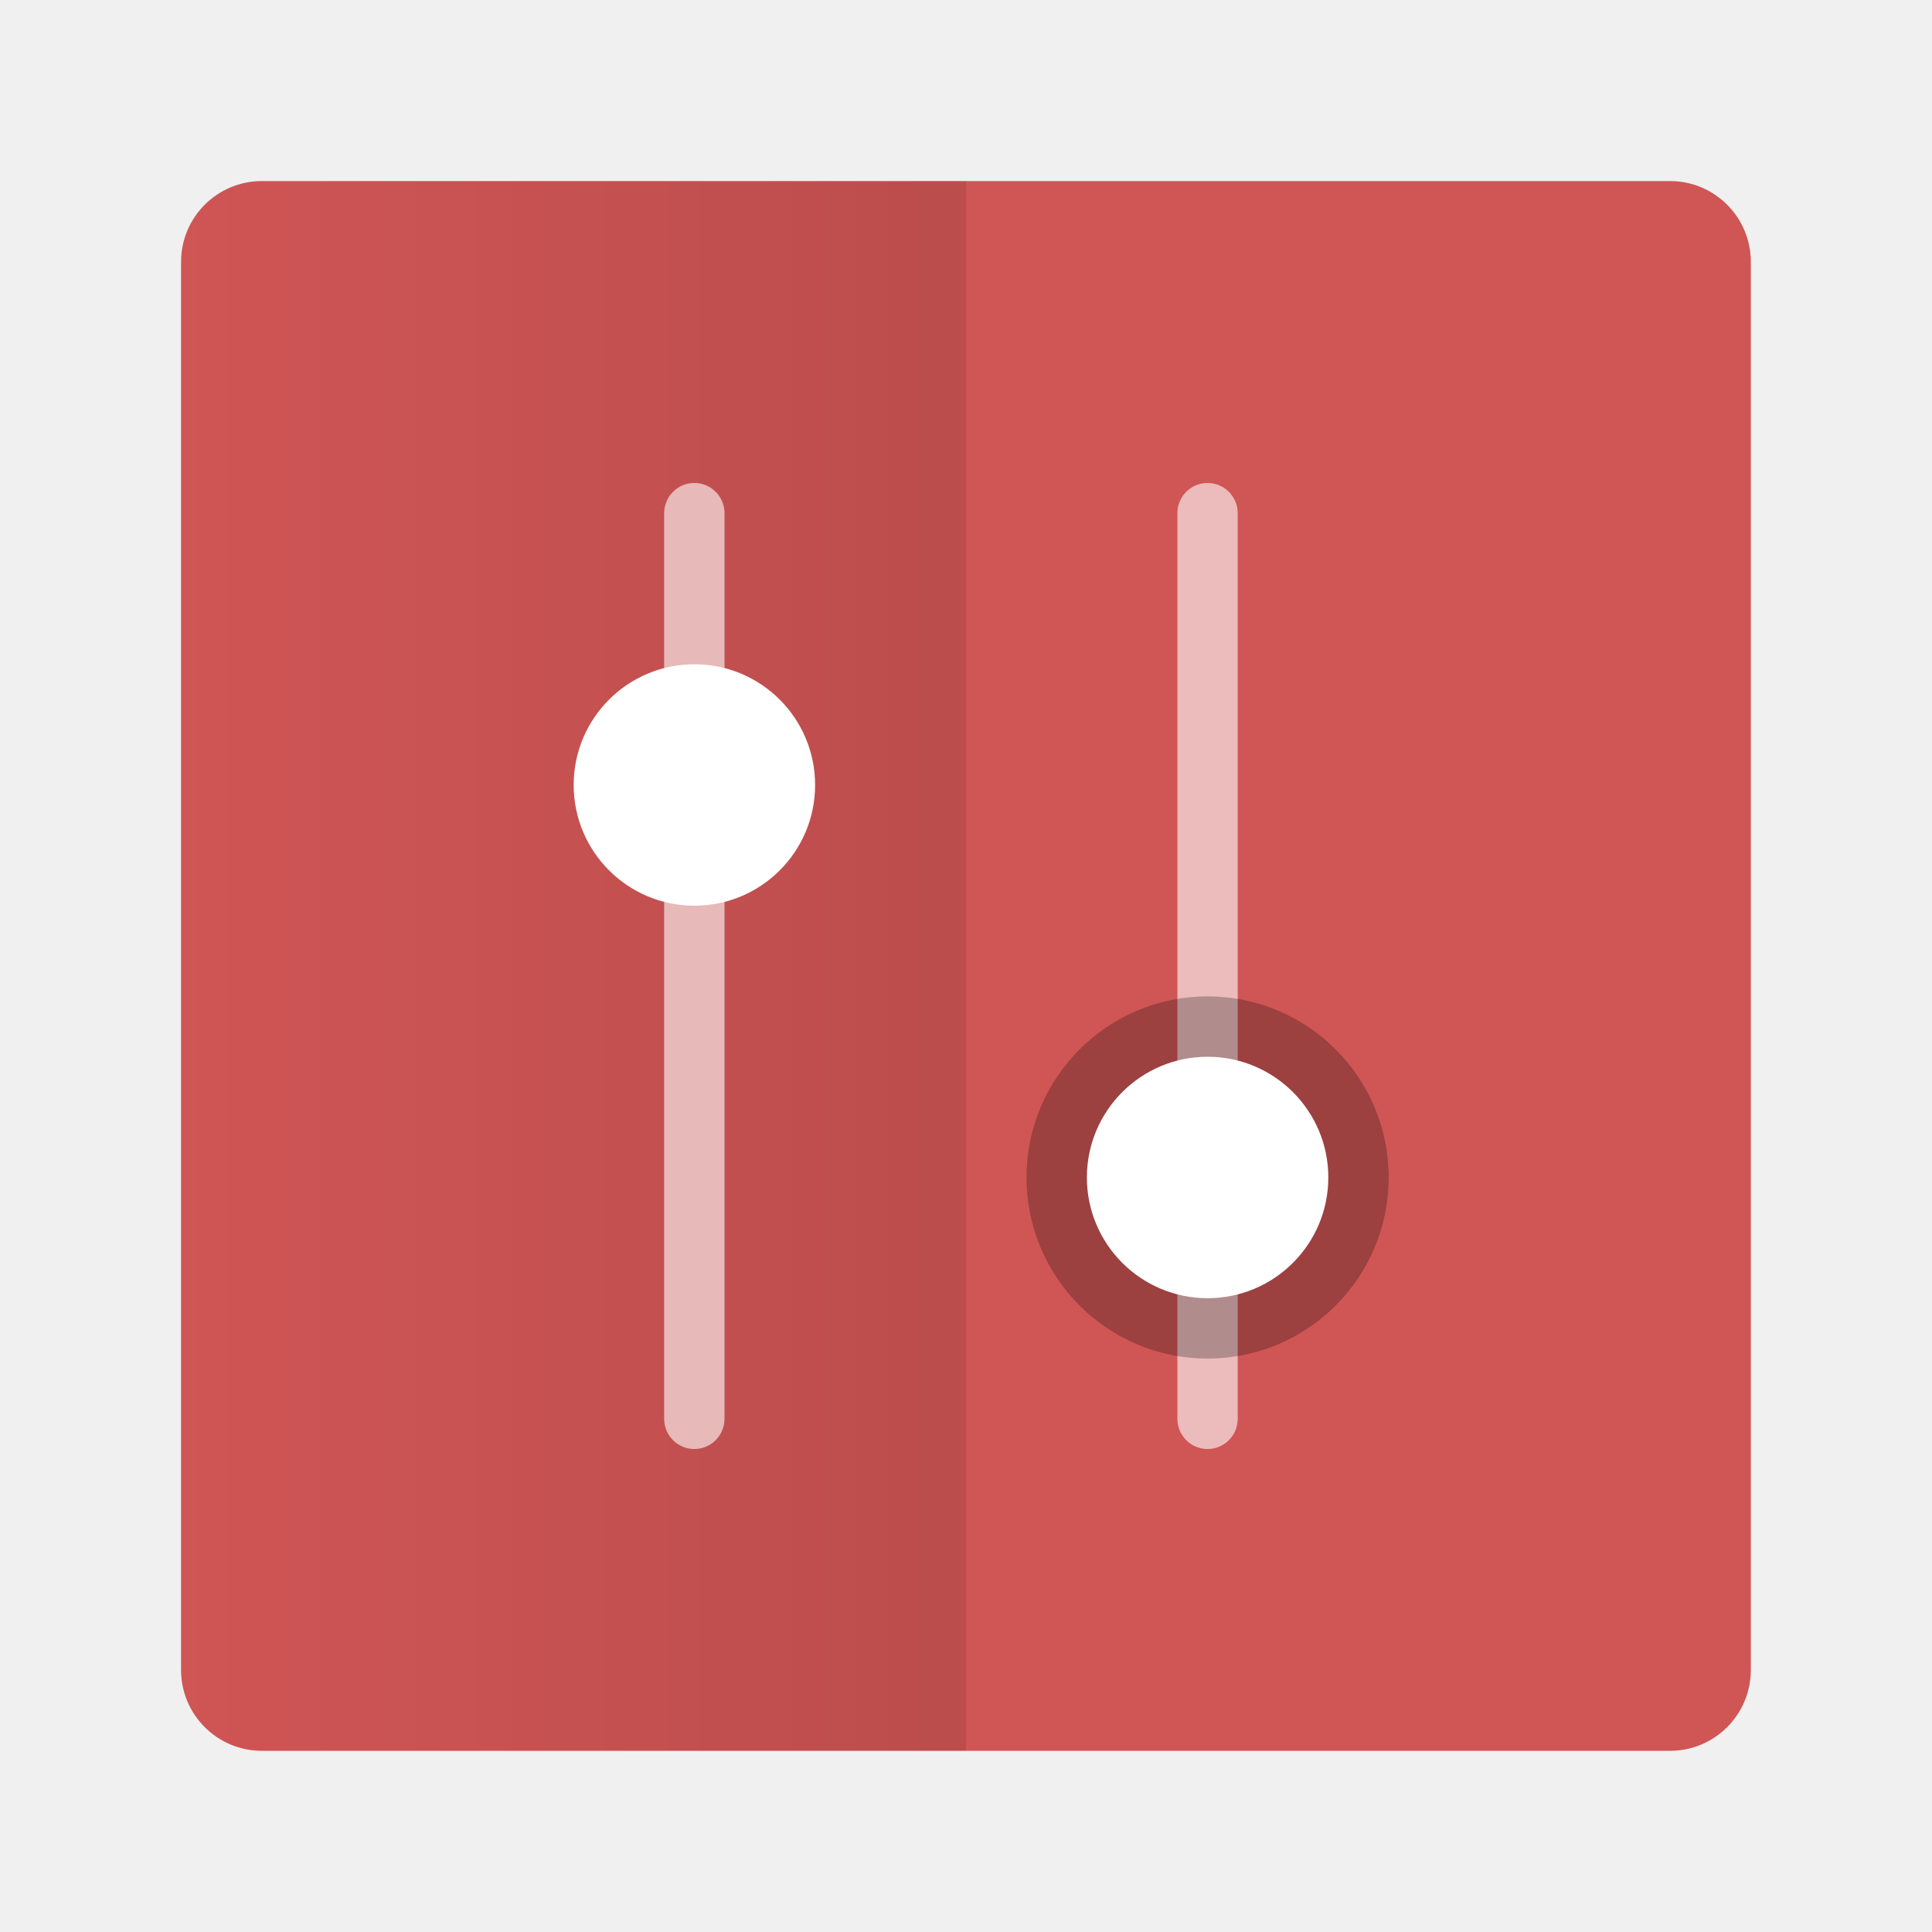
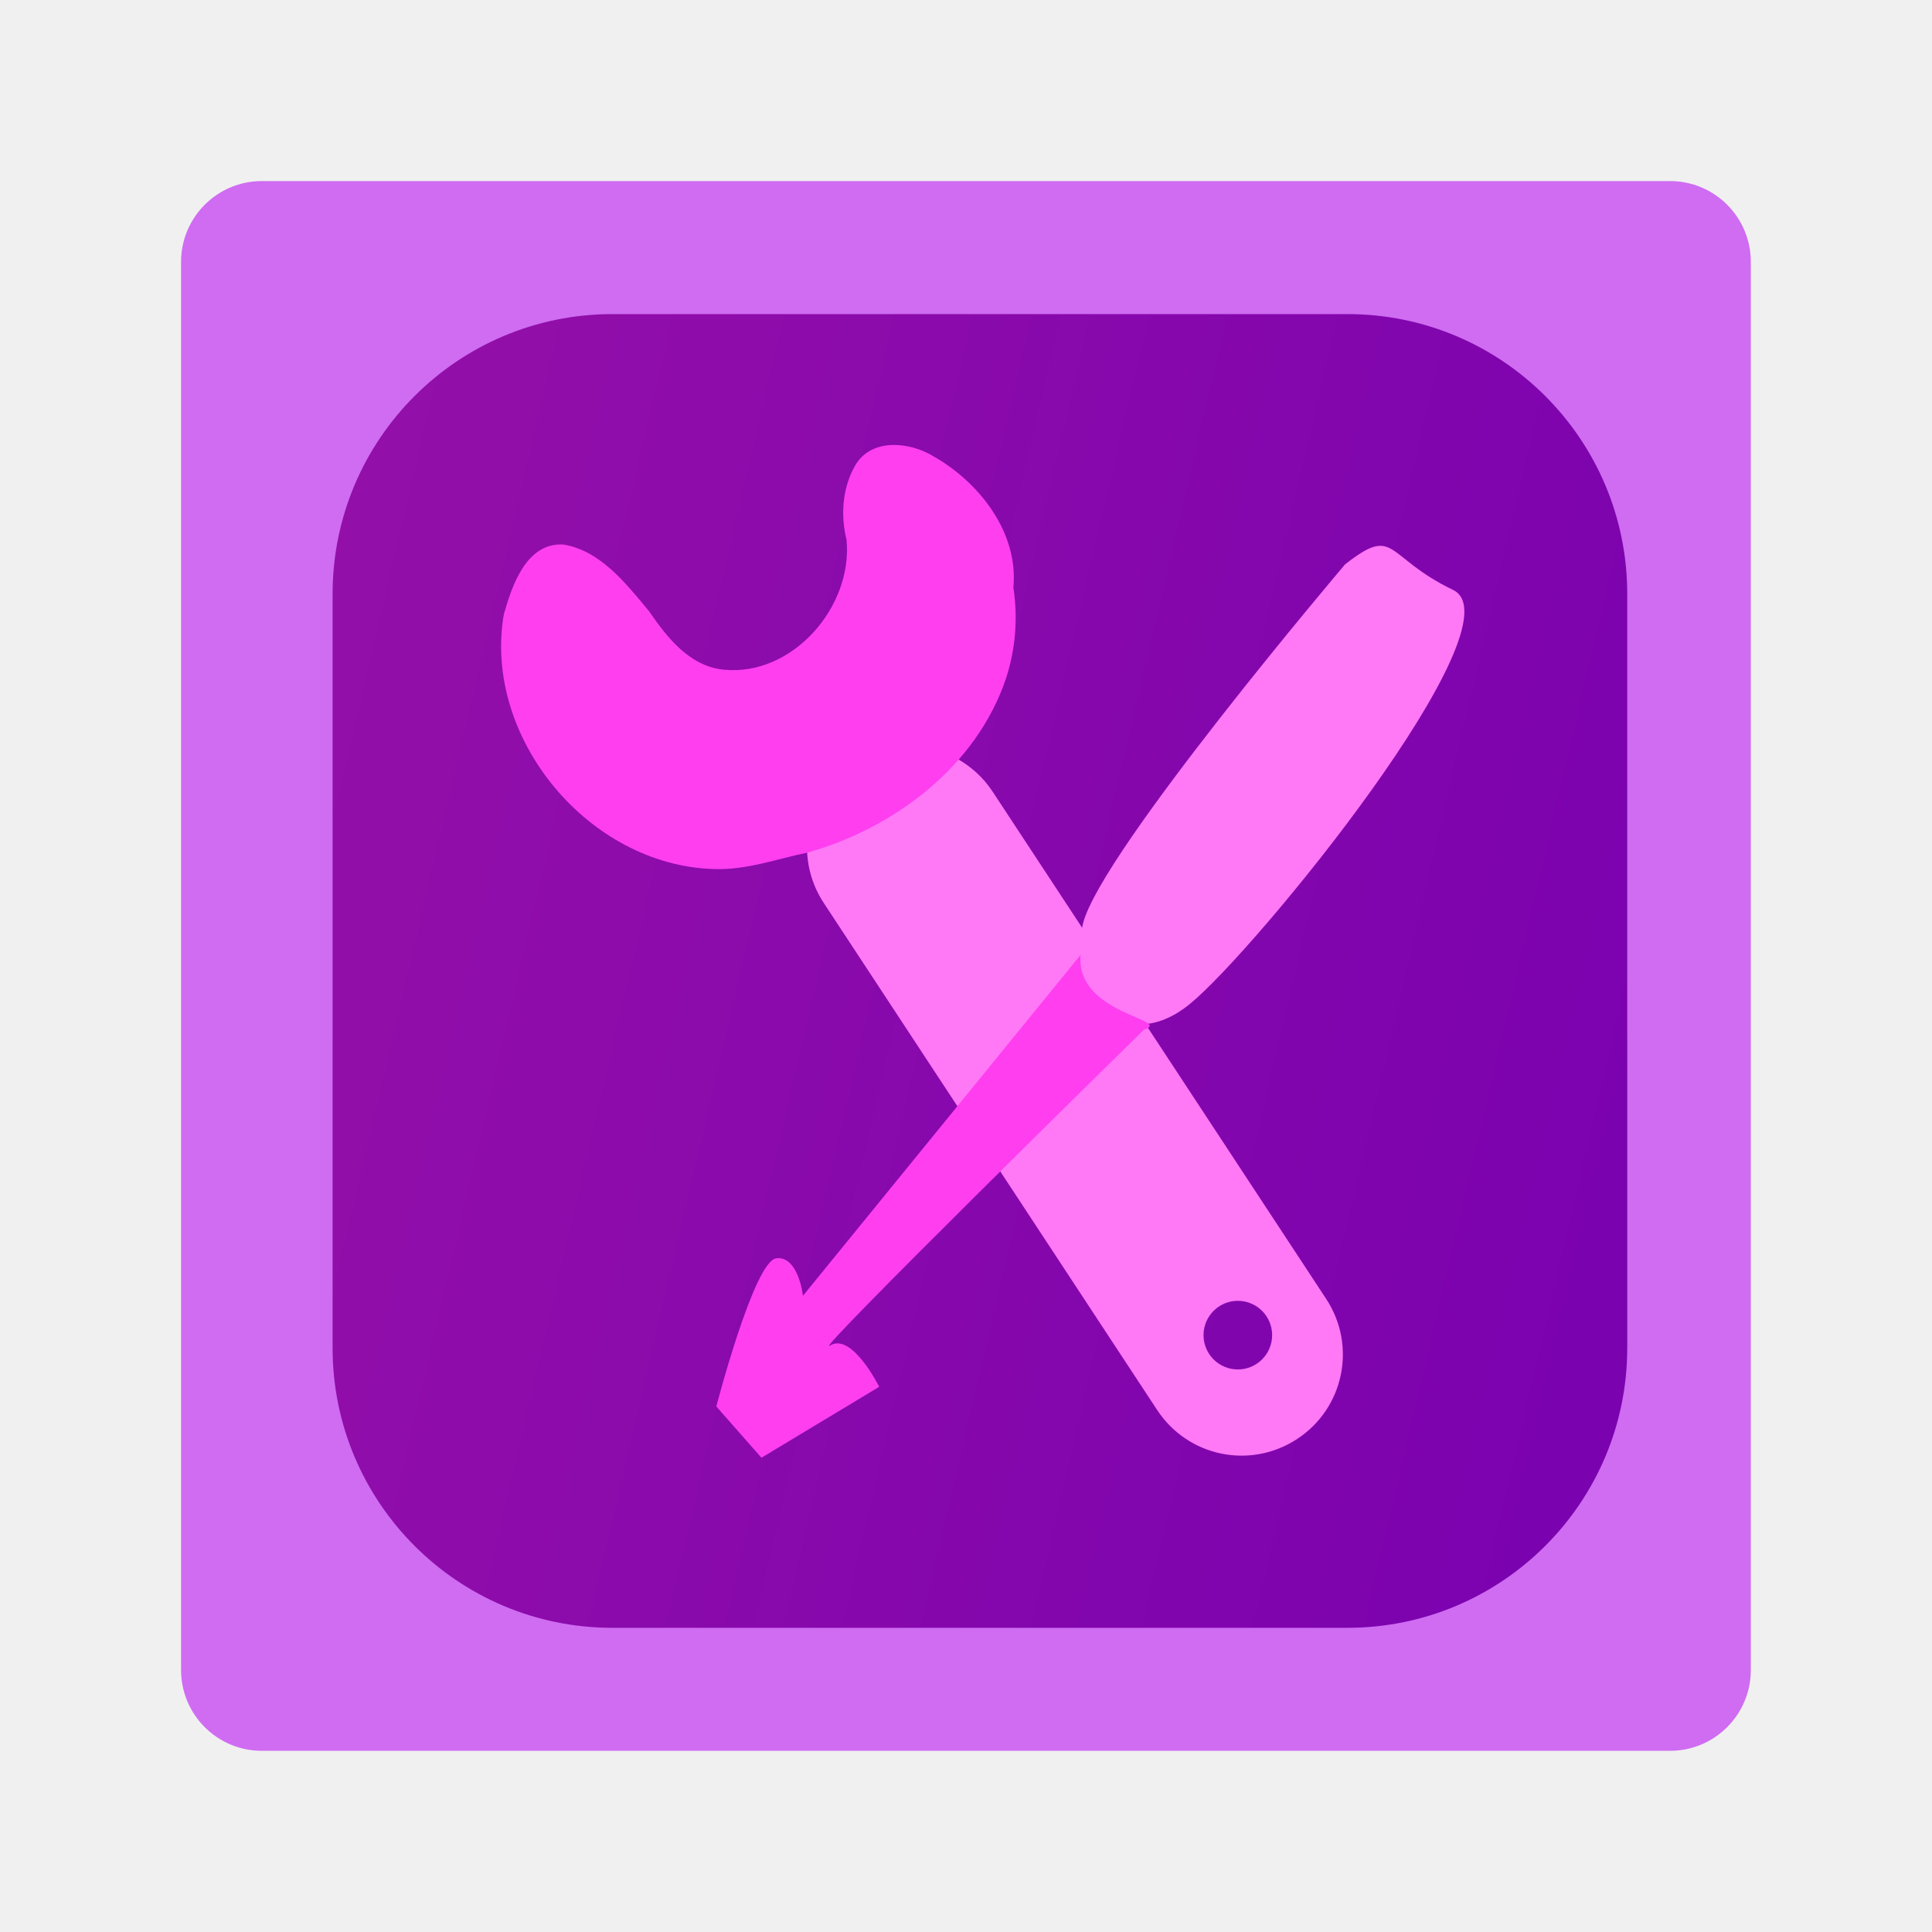
- <svg xmlns="http://www.w3.org/2000/svg" width="64" height="64" viewBox="0 0 16.933 16.933">
-   <defs>
+ <svg xmlns="http://www.w3.org/2000/svg" xmlns:xlink="http://www.w3.org/1999/xlink" width="64" height="64" viewBox="0 0 16.933 16.933" version="1.1" id="svg5" xml:space="preserve">
+   <defs id="defs2">
+     <linearGradient id="swatch6">
+       <stop style="stop-color:#d05555;stop-opacity:1;" offset="0" id="stop6" />
+     </linearGradient>
+     <linearGradient id="swatch5">
+       <stop style="stop-color:#cf6cf2;stop-opacity:1;" offset="0" id="stop5" />
+     </linearGradient>
    <linearGradient id="a" x1="32" x2="58" y1="32" y2="32" gradientTransform="matrix(-.26458 0 0 .26458 16.933 0)" gradientUnits="userSpaceOnUse">
-       <stop offset="0" />
-       <stop stop-opacity="0" offset="1" />
+       <stop offset="0" id="stop1" />
+       <stop stop-opacity="0" offset="1" id="stop2" />
    </linearGradient>
+     <rect x="197.683" y="311.779" width="508.306" height="206.621" id="rect12" />
+     <linearGradient id="linearGradient8">
+       <stop style="stop-color:#9912a7;stop-opacity:1;" offset="0" id="stop8" />
+       <stop style="stop-color:#7700b0;stop-opacity:1;" offset="1" id="stop9" />
+     </linearGradient>
+     <linearGradient xlink:href="#linearGradient8" id="linearGradient9" x1="30.902" y1="240.042" x2="757.318" y2="519.277" gradientUnits="userSpaceOnUse" gradientTransform="matrix(1.318243,0,0,2.164379,-983.1288,-312.0116)" />
+     <linearGradient xlink:href="#swatch5" id="linearGradient6" x1="1.587" y1="8.466" x2="15.345" y2="8.466" gradientUnits="userSpaceOnUse" />
+     <meshgradient id="meshgradient12" gradientUnits="userSpaceOnUse" x="81.665" y="231.24">
+       <meshrow id="meshrow12">
+         <meshpatch id="meshpatch12">
+           <stop path="c 216.07,0  432.139,0  648.209,0" style="stop-color:#ffffff;stop-opacity:1" id="stop12" />
+           <stop path="c 0,234.245  0,468.49  0,702.735" style="stop-color:#000000;stop-opacity:1" id="stop13" />
+           <stop path="c -216.07,0  -432.139,0  -648.209,0" style="stop-color:#ffffff;stop-opacity:1" id="stop14" />
+           <stop path="c 0,-234.245  0,-468.49  0,-702.735" style="stop-color:#000000;stop-opacity:1" id="stop15" />
+         </meshpatch>
+       </meshrow>
+     </meshgradient>
  </defs>
-   <rect x="1.587" y="1.587" width="13.758" height="13.758" rx=".708" ry=".708" fill="#d05555" fill-rule="evenodd" style="paint-order:fill markers stroke" />
-   <path d="M8.466 1.587v13.758h-6.17a.706.706 0 0 1-.709-.707V2.296c0-.393.316-.708.708-.708z" fill="url(#a)" fill-rule="evenodd" opacity=".1" style="paint-order:fill markers stroke" />
-   <g transform="matrix(0 -1 1 0 0 -280.07)">
-     <g fill="#fff">
-       <rect x="-292.77" y="5.821" width="8.467" height=".529" ry=".265" opacity=".6" style="paint-order:stroke markers fill" />
-       <circle cx="-286.95" cy="6.086" r="1.058" style="paint-order:stroke markers fill" />
-       <rect x="-292.77" y="10.319" width="8.467" height=".529" ry=".265" opacity=".6" style="paint-order:stroke markers fill" />
-     </g>
-     <circle cx="-290.39" cy="10.584" r="1.587" opacity=".25" style="paint-order:markers stroke fill" />
-     <circle cx="-290.39" cy="10.584" r="1.058" fill="#fff" style="paint-order:markers stroke fill" />
+   <rect x="1.587" y="1.587" width="13.758" height="13.758" rx=".708" ry=".708" fill="#d05555" fill-rule="evenodd" style="paint-order:fill markers stroke;fill:url(#linearGradient6)" id="rect2" />
+   <g id="layer1" transform="matrix(0.01591675,0,0,0.01591675,15.74573,-1.374085)" style="fill:url(#meshgradient12);fill-opacity:1">
+     <rect style="fill:url(#linearGradient9);fill-opacity:1;fill-rule:nonzero;stroke:none;stroke-width:32.384;stroke-dasharray:none;stroke-opacity:1" id="rect2-3" width="712.892" height="723.392" x="-806.114" y="259.285" ry="154.092" />
+     <path id="rect13" style="fill:#ff78f6;fill-opacity:1;stroke:none;stroke-width:19.452;stroke-dasharray:none;stroke-opacity:1" d="m -488.467,497.194 c -10.717,-0.126 -21.595,2.847 -31.262,9.204 -25.78,16.951 -32.89,51.351 -15.939,77.131 l 183.59,279.204 c 16.951,25.78 51.351,32.89 77.132,15.939 25.78,-16.951 32.884,-51.351 15.933,-77.131 L -442.598,522.337 c -10.594,-16.113 -28.007,-24.933 -45.869,-25.143 z m 180.819,305.428 a 18.894,18.894 0 0 1 18.892,18.892 18.894,18.894 0 0 1 -18.892,18.898 18.894,18.894 0 0 1 -18.892,-18.898 18.894,18.894 0 0 1 18.892,-18.892 z" />
+     <path style="fill:#ff3ef0;fill-opacity:1;stroke:none;stroke-width:19.452;stroke-dasharray:none;stroke-opacity:1" d="m -711.848,424.678 c -11.593,68.067 46.869,138.25 115.662,140.182 17.752,0.706 34.585,-5.57 51.727,-9.089 47.929,-13.584 93.064,-47.622 109.229,-96.106 5.195,-15.977 6.559,-33.165 3.997,-49.766 2.892,-30.356 -18.832,-58.092 -44.136,-72.375 -13.223,-8.045 -34.443,-10.122 -43.176,5.432 -6.885,12.263 -7.92,27.207 -4.571,40.651 3.559,36.755 -29.708,75.283 -67.636,71.479 -18.982,-1.929 -31.225,-17.844 -41.244,-32.382 -12.625,-15.056 -26.447,-33.102 -47.038,-36.531 -20.471,-1.175 -28.344,22.827 -32.813,38.504 z" id="path13" />
+     <path style="fill:#ff78f6;fill-opacity:1;stroke:none;stroke-width:13.191;stroke-dasharray:none;stroke-opacity:1" d="m -248.603,397.097 c 0,0 -134.59,158.487 -144.308,197.784 -9.718,39.297 22.304,73.928 58.706,44.396 36.402,-29.532 183.094,-209.788 145.056,-228.113 -38.039,-18.325 -31.235,-36.095 -59.453,-14.067 z" id="path14" />
+     <path style="fill:#ff3ef0;fill-opacity:1;stroke:none;stroke-width:14.31;stroke-dasharray:none;stroke-opacity:1" d="m -394.202,612.116 -152.921,187.743 c 0,0 -2.409,-22.031 -14.632,-20.658 -12.223,1.373 -33.065,81.585 -33.065,81.585 l 24.854,28.241 64.843,-39.062 c 0,0 -15.046,-30.246 -27.082,-22.705 -12.036,7.541 172.773,-173.867 172.773,-173.867 16.924,-5.799 -37.838,-8.213 -34.77,-41.277 z" id="path15" />
  </g>
</svg>
